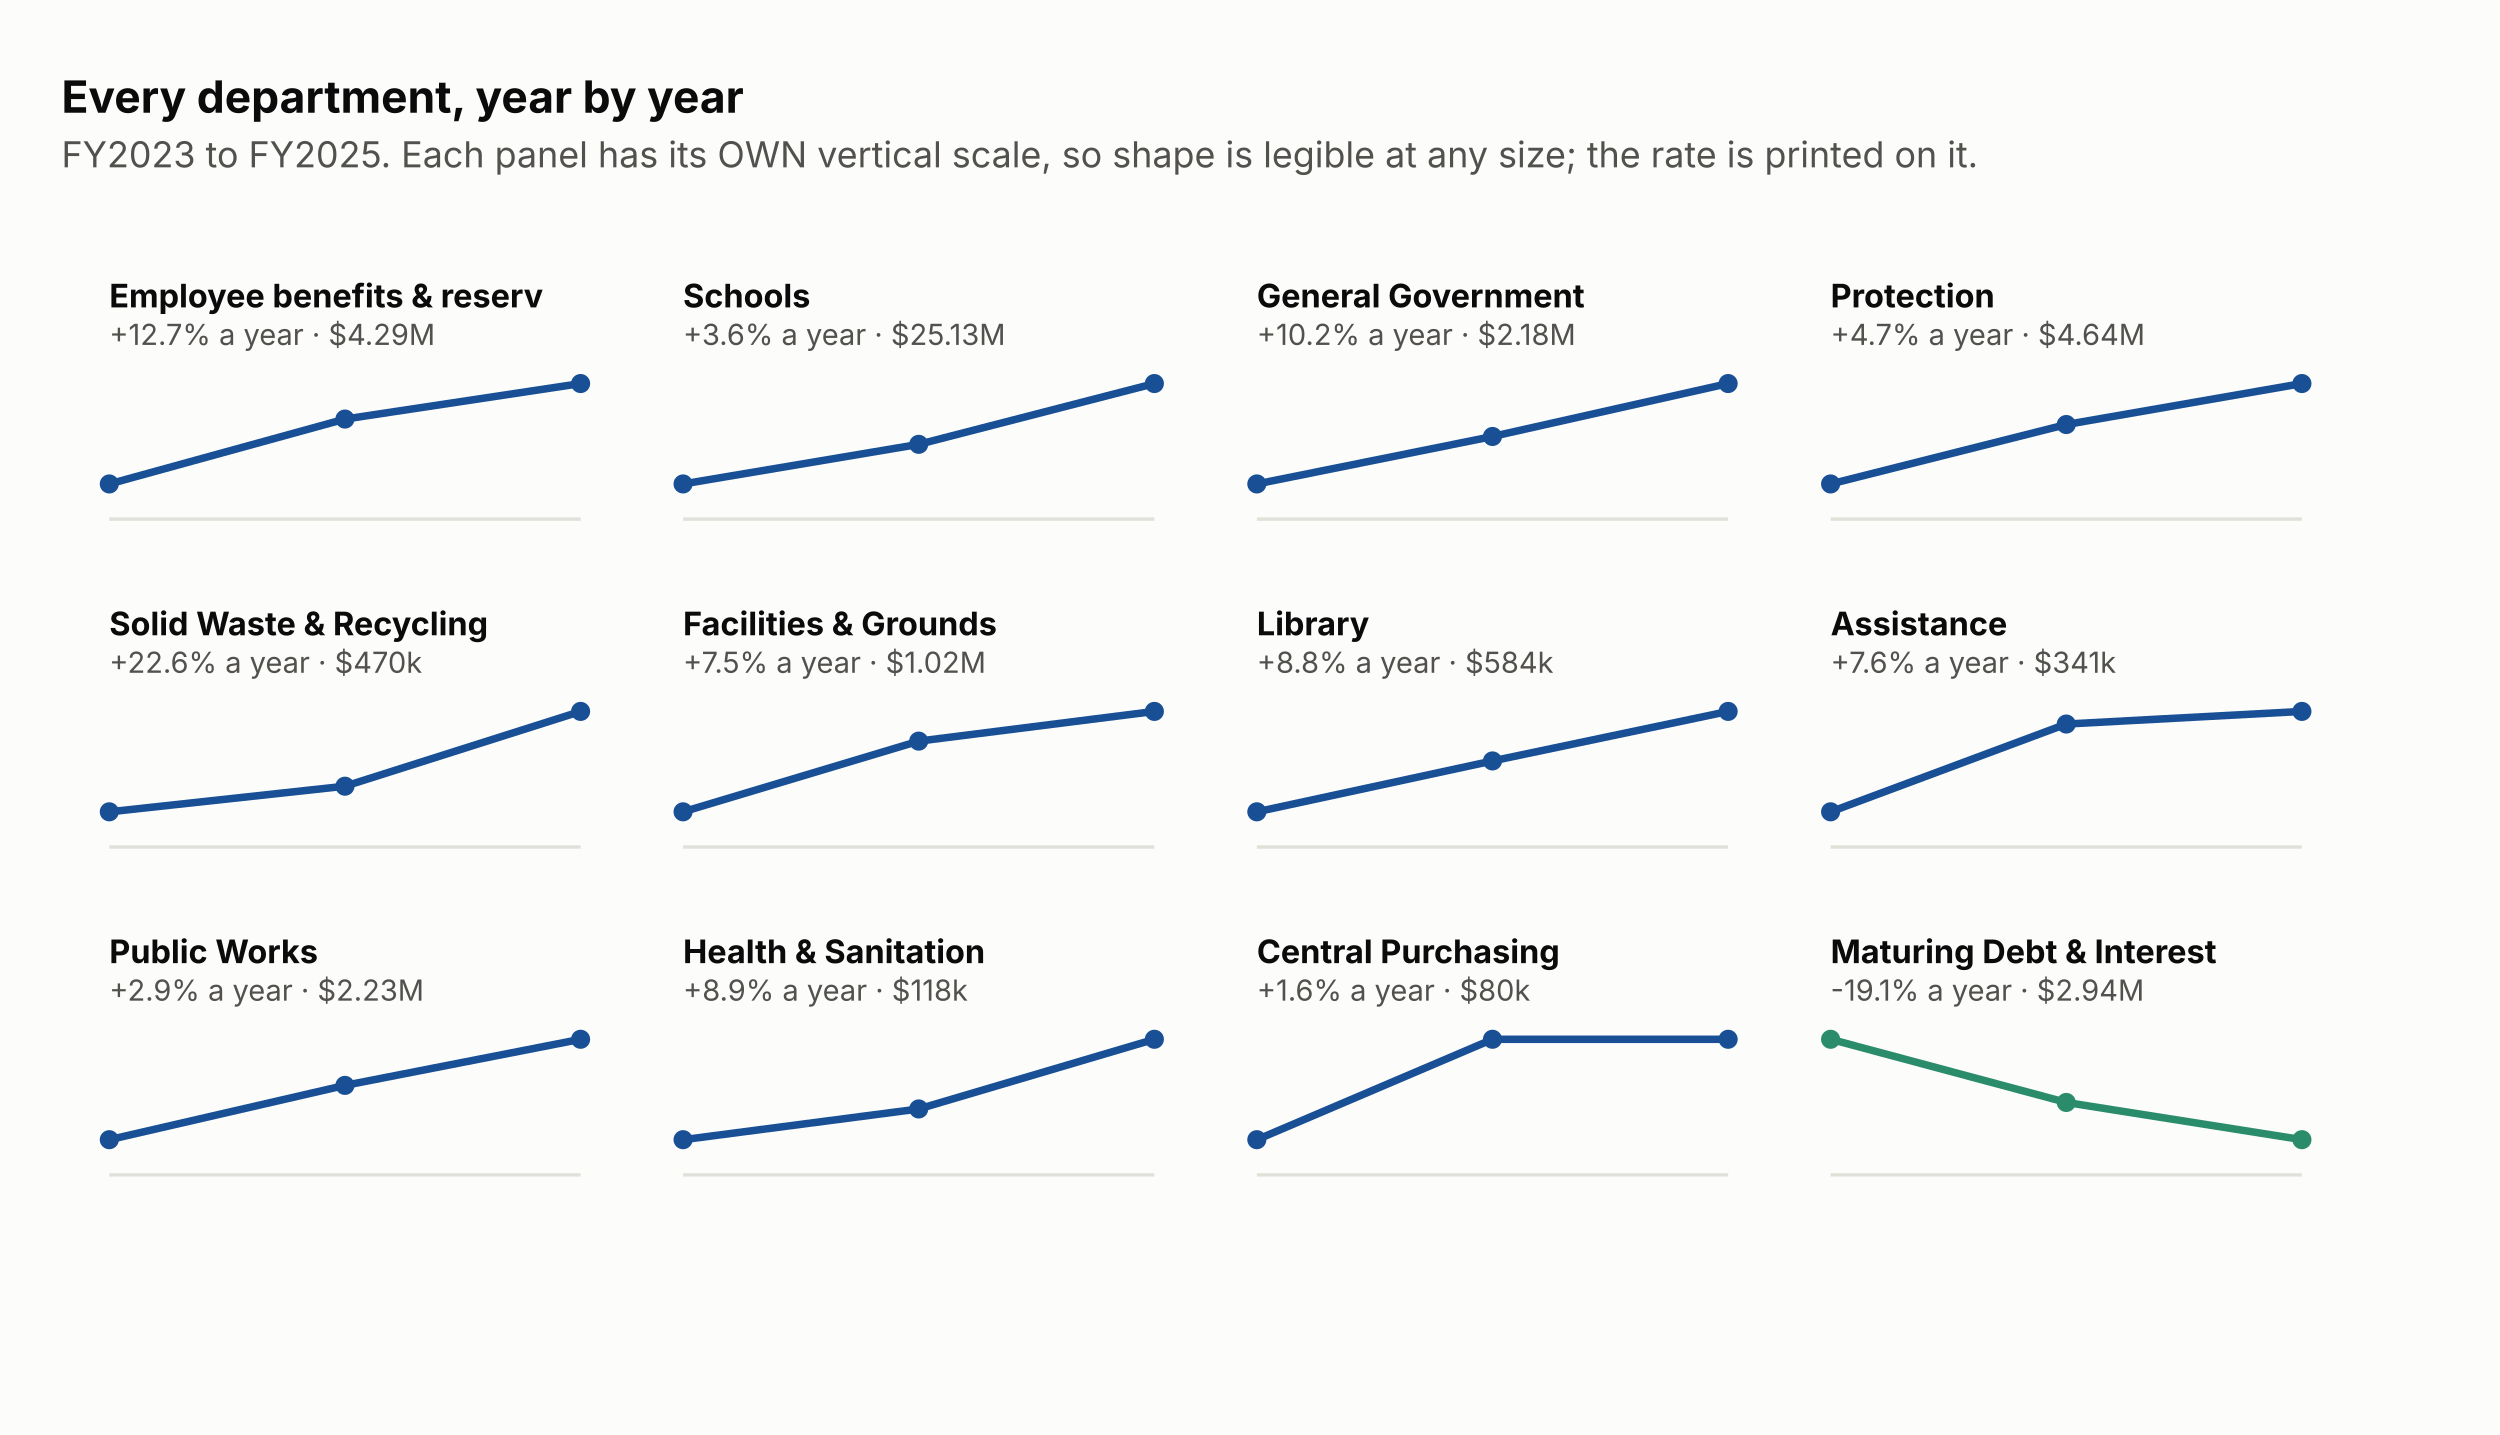
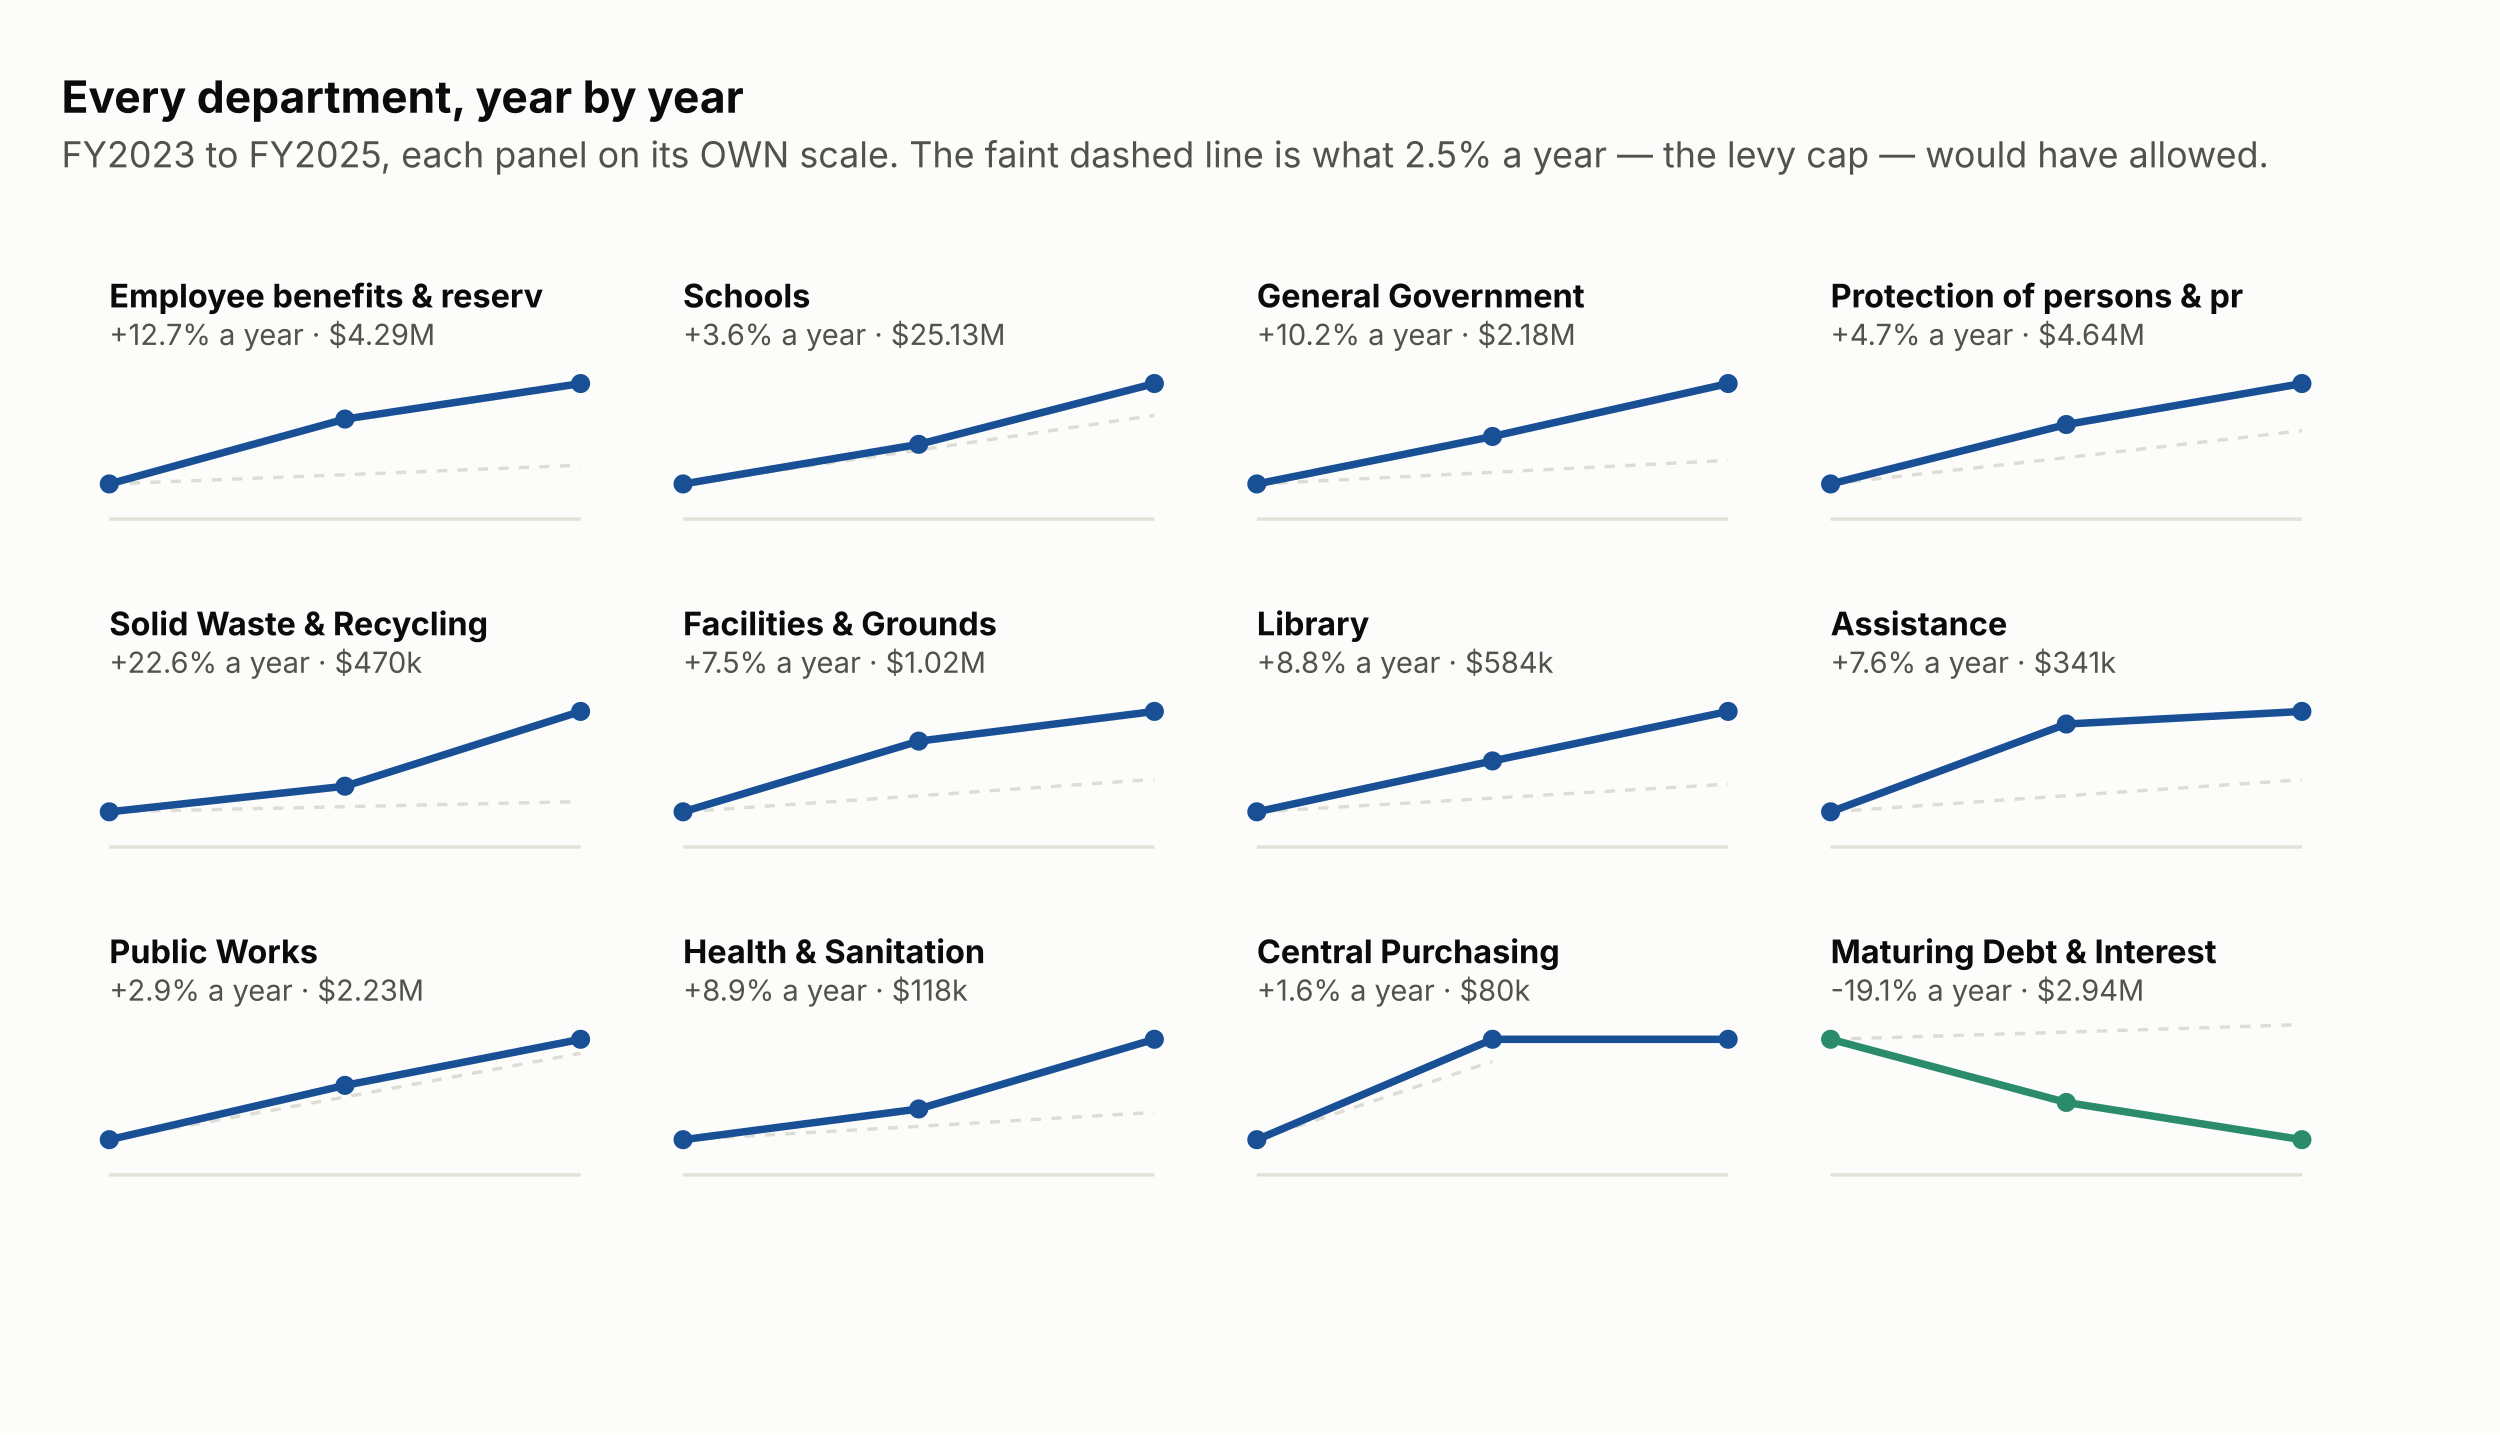
- <svg xmlns="http://www.w3.org/2000/svg" viewBox="0 0 732 420" width="732" height="420" role="img" aria-label="Every department, year by year. FY2023 to FY2025. Each panel has its OWN vertical scale, so shape is legible at any size; the rate is printed on it." font-family="system-ui, -apple-system, &quot;Segoe UI&quot;, sans-serif">
+ <svg xmlns="http://www.w3.org/2000/svg" viewBox="0 0 732 420" width="732" height="420" role="img" aria-label="Every department, year by year. FY2023 to FY2025, each panel on its OWN scale. The faint dashed line is what 2.5% a year — the levy cap — would have allowed." font-family="system-ui, -apple-system, &quot;Segoe UI&quot;, sans-serif">
  <rect width="732" height="420" fill="#fcfcfb" />
  <g transform="translate(18,18)">
    <text x="0" y="15" font-size="13" font-weight="700" fill="#0b0b0b">Every department, year by year</text>
-     <text x="0" y="31" font-size="10.5" fill="#52514e">FY2023 to FY2025. Each panel has its OWN vertical scale, so shape is legible at any size; the rate is printed on it.</text>
+     <text x="0" y="31" font-size="10.5" fill="#52514e">FY2023 to FY2025, each panel on its OWN scale. The faint dashed line is what 2.5% a year — the levy cap — would have allowed.</text>
+     <polyline points="14.0,123.7 83.0,121.0 152.0,118.2" fill="none" stroke="#c3c2b7" stroke-width="1" stroke-dasharray="3 3" opacity="0.55" />
    <text x="14.0" y="72.0" font-size="9.5" font-weight="700" fill="#0b0b0b">Employee benefits &amp; reserv</text>
    <text x="14.0" y="83.0" font-size="8.5" fill="#52514e">+12.7% a year · $4.29M</text>
    <line x1="14.0" y1="134.0" x2="152.0" y2="134.0" stroke="#e1e0d9" stroke-width="1" />
    <polyline points="14.0,123.7 83.0,104.7 152.0,94.3" fill="none" stroke="#184f95" stroke-width="2.2" stroke-linejoin="round" />
    <circle cx="14.0" cy="123.7" r="2.8" fill="#184f95" />
    <circle cx="83.0" cy="104.7" r="2.8" fill="#184f95" />
    <circle cx="152.0" cy="94.3" r="2.8" fill="#184f95" />
+     <polyline points="182.0,123.7 251.0,113.8 320.0,103.6" fill="none" stroke="#c3c2b7" stroke-width="1" stroke-dasharray="3 3" opacity="0.55" />
    <text x="182.0" y="72.0" font-size="9.5" font-weight="700" fill="#0b0b0b">Schools</text>
    <text x="182.0" y="83.0" font-size="8.5" fill="#52514e">+3.6% a year · $25.13M</text>
    <line x1="182.0" y1="134.0" x2="320.0" y2="134.0" stroke="#e1e0d9" stroke-width="1" />
    <polyline points="182.0,123.7 251.0,112.1 320.0,94.3" fill="none" stroke="#184f95" stroke-width="2.2" stroke-linejoin="round" />
    <circle cx="182.0" cy="123.7" r="2.8" fill="#184f95" />
    <circle cx="251.0" cy="112.1" r="2.8" fill="#184f95" />
    <circle cx="320.0" cy="94.3" r="2.8" fill="#184f95" />
+     <polyline points="350.0,123.7 419.0,120.3 488.0,116.8" fill="none" stroke="#c3c2b7" stroke-width="1" stroke-dasharray="3 3" opacity="0.55" />
    <text x="350.0" y="72.0" font-size="9.5" font-weight="700" fill="#0b0b0b">General Government</text>
    <text x="350.0" y="83.0" font-size="8.5" fill="#52514e">+10.2% a year · $2.18M</text>
    <line x1="350.0" y1="134.0" x2="488.0" y2="134.0" stroke="#e1e0d9" stroke-width="1" />
    <polyline points="350.0,123.7 419.0,109.8 488.0,94.3" fill="none" stroke="#184f95" stroke-width="2.2" stroke-linejoin="round" />
    <circle cx="350.0" cy="123.7" r="2.8" fill="#184f95" />
    <circle cx="419.0" cy="109.8" r="2.8" fill="#184f95" />
    <circle cx="488.0" cy="94.3" r="2.8" fill="#184f95" />
-     <text x="518.0" y="72.0" font-size="9.5" font-weight="700" fill="#0b0b0b">Protection</text>
+     <polyline points="518.0,123.7 587.0,116.0 656.0,108.1" fill="none" stroke="#c3c2b7" stroke-width="1" stroke-dasharray="3 3" opacity="0.55" />
+     <text x="518.0" y="72.0" font-size="9.5" font-weight="700" fill="#0b0b0b">Protection of persons &amp; pr</text>
    <text x="518.0" y="83.0" font-size="8.5" fill="#52514e">+4.7% a year · $4.64M</text>
    <line x1="518.0" y1="134.0" x2="656.0" y2="134.0" stroke="#e1e0d9" stroke-width="1" />
    <polyline points="518.0,123.7 587.0,106.3 656.0,94.3" fill="none" stroke="#184f95" stroke-width="2.2" stroke-linejoin="round" />
    <circle cx="518.0" cy="123.7" r="2.8" fill="#184f95" />
    <circle cx="587.0" cy="106.3" r="2.8" fill="#184f95" />
    <circle cx="656.0" cy="94.3" r="2.8" fill="#184f95" />
+     <polyline points="14.0,219.7 83.0,218.2 152.0,216.7" fill="none" stroke="#c3c2b7" stroke-width="1" stroke-dasharray="3 3" opacity="0.55" />
    <text x="14.0" y="168.0" font-size="9.5" font-weight="700" fill="#0b0b0b">Solid Waste &amp; Recycling</text>
    <text x="14.0" y="179.0" font-size="8.5" fill="#52514e">+22.6% a year · $470k</text>
    <line x1="14.0" y1="230.0" x2="152.0" y2="230.0" stroke="#e1e0d9" stroke-width="1" />
    <polyline points="14.0,219.7 83.0,212.2 152.0,190.3" fill="none" stroke="#184f95" stroke-width="2.2" stroke-linejoin="round" />
    <circle cx="14.0" cy="219.7" r="2.8" fill="#184f95" />
    <circle cx="83.0" cy="212.2" r="2.8" fill="#184f95" />
    <circle cx="152.0" cy="190.3" r="2.8" fill="#184f95" />
+     <polyline points="182.0,219.7 251.0,215.0 320.0,210.2" fill="none" stroke="#c3c2b7" stroke-width="1" stroke-dasharray="3 3" opacity="0.55" />
    <text x="182.0" y="168.0" font-size="9.5" font-weight="700" fill="#0b0b0b">Facilities &amp; Grounds</text>
    <text x="182.0" y="179.0" font-size="8.5" fill="#52514e">+7.5% a year · $1.02M</text>
    <line x1="182.0" y1="230.0" x2="320.0" y2="230.0" stroke="#e1e0d9" stroke-width="1" />
    <polyline points="182.0,219.7 251.0,199.0 320.0,190.3" fill="none" stroke="#184f95" stroke-width="2.2" stroke-linejoin="round" />
    <circle cx="182.0" cy="219.7" r="2.8" fill="#184f95" />
    <circle cx="251.0" cy="199.0" r="2.8" fill="#184f95" />
    <circle cx="320.0" cy="190.3" r="2.8" fill="#184f95" />
+     <polyline points="350.0,219.7 419.0,215.7 488.0,211.6" fill="none" stroke="#c3c2b7" stroke-width="1" stroke-dasharray="3 3" opacity="0.55" />
    <text x="350.0" y="168.0" font-size="9.5" font-weight="700" fill="#0b0b0b">Library</text>
    <text x="350.0" y="179.0" font-size="8.5" fill="#52514e">+8.8% a year · $584k</text>
    <line x1="350.0" y1="230.0" x2="488.0" y2="230.0" stroke="#e1e0d9" stroke-width="1" />
    <polyline points="350.0,219.7 419.0,204.8 488.0,190.3" fill="none" stroke="#184f95" stroke-width="2.2" stroke-linejoin="round" />
    <circle cx="350.0" cy="219.7" r="2.8" fill="#184f95" />
    <circle cx="419.0" cy="204.8" r="2.8" fill="#184f95" />
    <circle cx="488.0" cy="190.3" r="2.8" fill="#184f95" />
+     <polyline points="518.0,219.7 587.0,215.0 656.0,210.3" fill="none" stroke="#c3c2b7" stroke-width="1" stroke-dasharray="3 3" opacity="0.55" />
    <text x="518.0" y="168.0" font-size="9.5" font-weight="700" fill="#0b0b0b">Assistance</text>
    <text x="518.0" y="179.0" font-size="8.5" fill="#52514e">+7.6% a year · $341k</text>
    <line x1="518.0" y1="230.0" x2="656.0" y2="230.0" stroke="#e1e0d9" stroke-width="1" />
    <polyline points="518.0,219.7 587.0,194.0 656.0,190.3" fill="none" stroke="#184f95" stroke-width="2.2" stroke-linejoin="round" />
    <circle cx="518.0" cy="219.7" r="2.8" fill="#184f95" />
    <circle cx="587.0" cy="194.0" r="2.8" fill="#184f95" />
    <circle cx="656.0" cy="190.3" r="2.8" fill="#184f95" />
+     <polyline points="14.0,315.7 83.0,303.2 152.0,290.4" fill="none" stroke="#c3c2b7" stroke-width="1" stroke-dasharray="3 3" opacity="0.55" />
    <text x="14.0" y="264.0" font-size="9.5" font-weight="700" fill="#0b0b0b">Public Works</text>
    <text x="14.0" y="275.0" font-size="8.5" fill="#52514e">+2.9% a year · $2.23M</text>
    <line x1="14.0" y1="326.0" x2="152.0" y2="326.0" stroke="#e1e0d9" stroke-width="1" />
    <polyline points="14.0,315.7 83.0,299.8 152.0,286.3" fill="none" stroke="#184f95" stroke-width="2.2" stroke-linejoin="round" />
    <circle cx="14.0" cy="315.7" r="2.8" fill="#184f95" />
    <circle cx="83.0" cy="299.8" r="2.8" fill="#184f95" />
    <circle cx="152.0" cy="286.3" r="2.8" fill="#184f95" />
+     <polyline points="182.0,315.7 251.0,311.8 320.0,307.7" fill="none" stroke="#c3c2b7" stroke-width="1" stroke-dasharray="3 3" opacity="0.55" />
    <text x="182.0" y="264.0" font-size="9.5" font-weight="700" fill="#0b0b0b">Health &amp; Sanitation</text>
    <text x="182.0" y="275.0" font-size="8.5" fill="#52514e">+8.9% a year · $118k</text>
    <line x1="182.0" y1="326.0" x2="320.0" y2="326.0" stroke="#e1e0d9" stroke-width="1" />
    <polyline points="182.0,315.7 251.0,306.7 320.0,286.3" fill="none" stroke="#184f95" stroke-width="2.2" stroke-linejoin="round" />
    <circle cx="182.0" cy="315.7" r="2.8" fill="#184f95" />
    <circle cx="251.0" cy="306.7" r="2.8" fill="#184f95" />
    <circle cx="320.0" cy="286.3" r="2.8" fill="#184f95" />
+     <polyline points="350.0,315.7 419.0,292.8" fill="none" stroke="#c3c2b7" stroke-width="1" stroke-dasharray="3 3" opacity="0.55" />
    <text x="350.0" y="264.0" font-size="9.5" font-weight="700" fill="#0b0b0b">Central Purchasing</text>
    <text x="350.0" y="275.0" font-size="8.5" fill="#52514e">+1.6% a year · $80k</text>
    <line x1="350.0" y1="326.0" x2="488.0" y2="326.0" stroke="#e1e0d9" stroke-width="1" />
    <polyline points="350.0,315.7 419.0,286.3 488.0,286.3" fill="none" stroke="#184f95" stroke-width="2.2" stroke-linejoin="round" />
    <circle cx="350.0" cy="315.7" r="2.8" fill="#184f95" />
    <circle cx="419.0" cy="286.3" r="2.8" fill="#184f95" />
    <circle cx="488.0" cy="286.3" r="2.8" fill="#184f95" />
+     <polyline points="518.0,286.3 587.0,284.2 656.0,282.0" fill="none" stroke="#c3c2b7" stroke-width="1" stroke-dasharray="3 3" opacity="0.55" />
    <text x="518.0" y="264.0" font-size="9.5" font-weight="700" fill="#0b0b0b">Maturing Debt &amp; Interest</text>
    <text x="518.0" y="275.0" font-size="8.5" fill="#52514e">-19.1% a year · $2.94M</text>
    <line x1="518.0" y1="326.0" x2="656.0" y2="326.0" stroke="#e1e0d9" stroke-width="1" />
    <polyline points="518.0,286.3 587.0,304.8 656.0,315.7" fill="none" stroke="#2a8c6a" stroke-width="2.2" stroke-linejoin="round" />
    <circle cx="518.0" cy="286.3" r="2.8" fill="#2a8c6a" />
    <circle cx="587.0" cy="304.8" r="2.8" fill="#2a8c6a" />
    <circle cx="656.0" cy="315.7" r="2.8" fill="#2a8c6a" />
  </g>
</svg>
